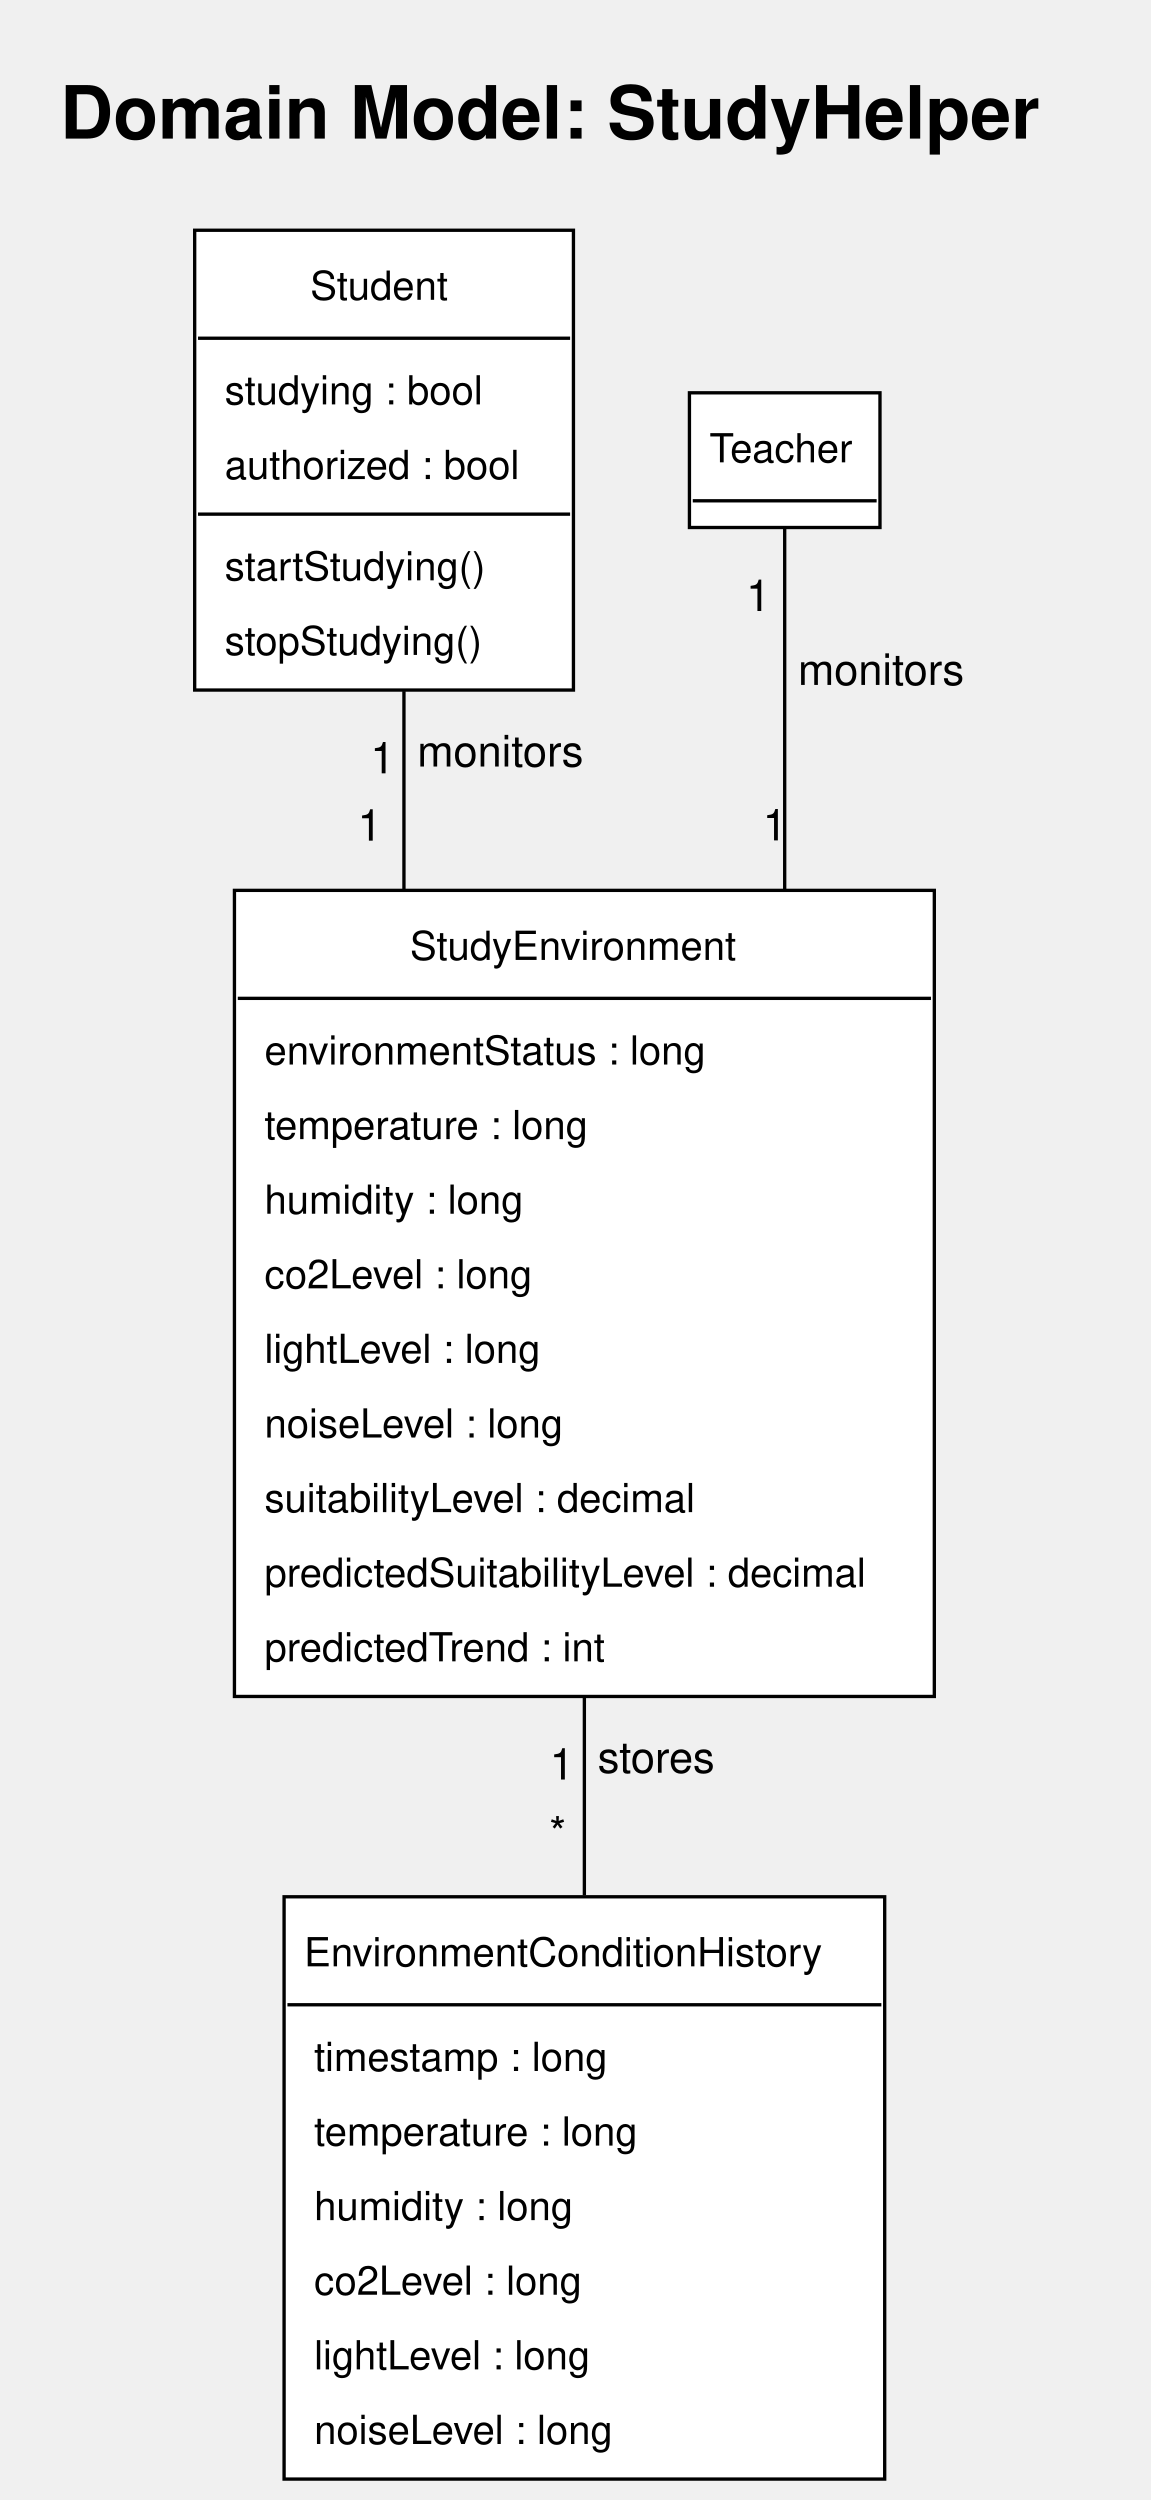
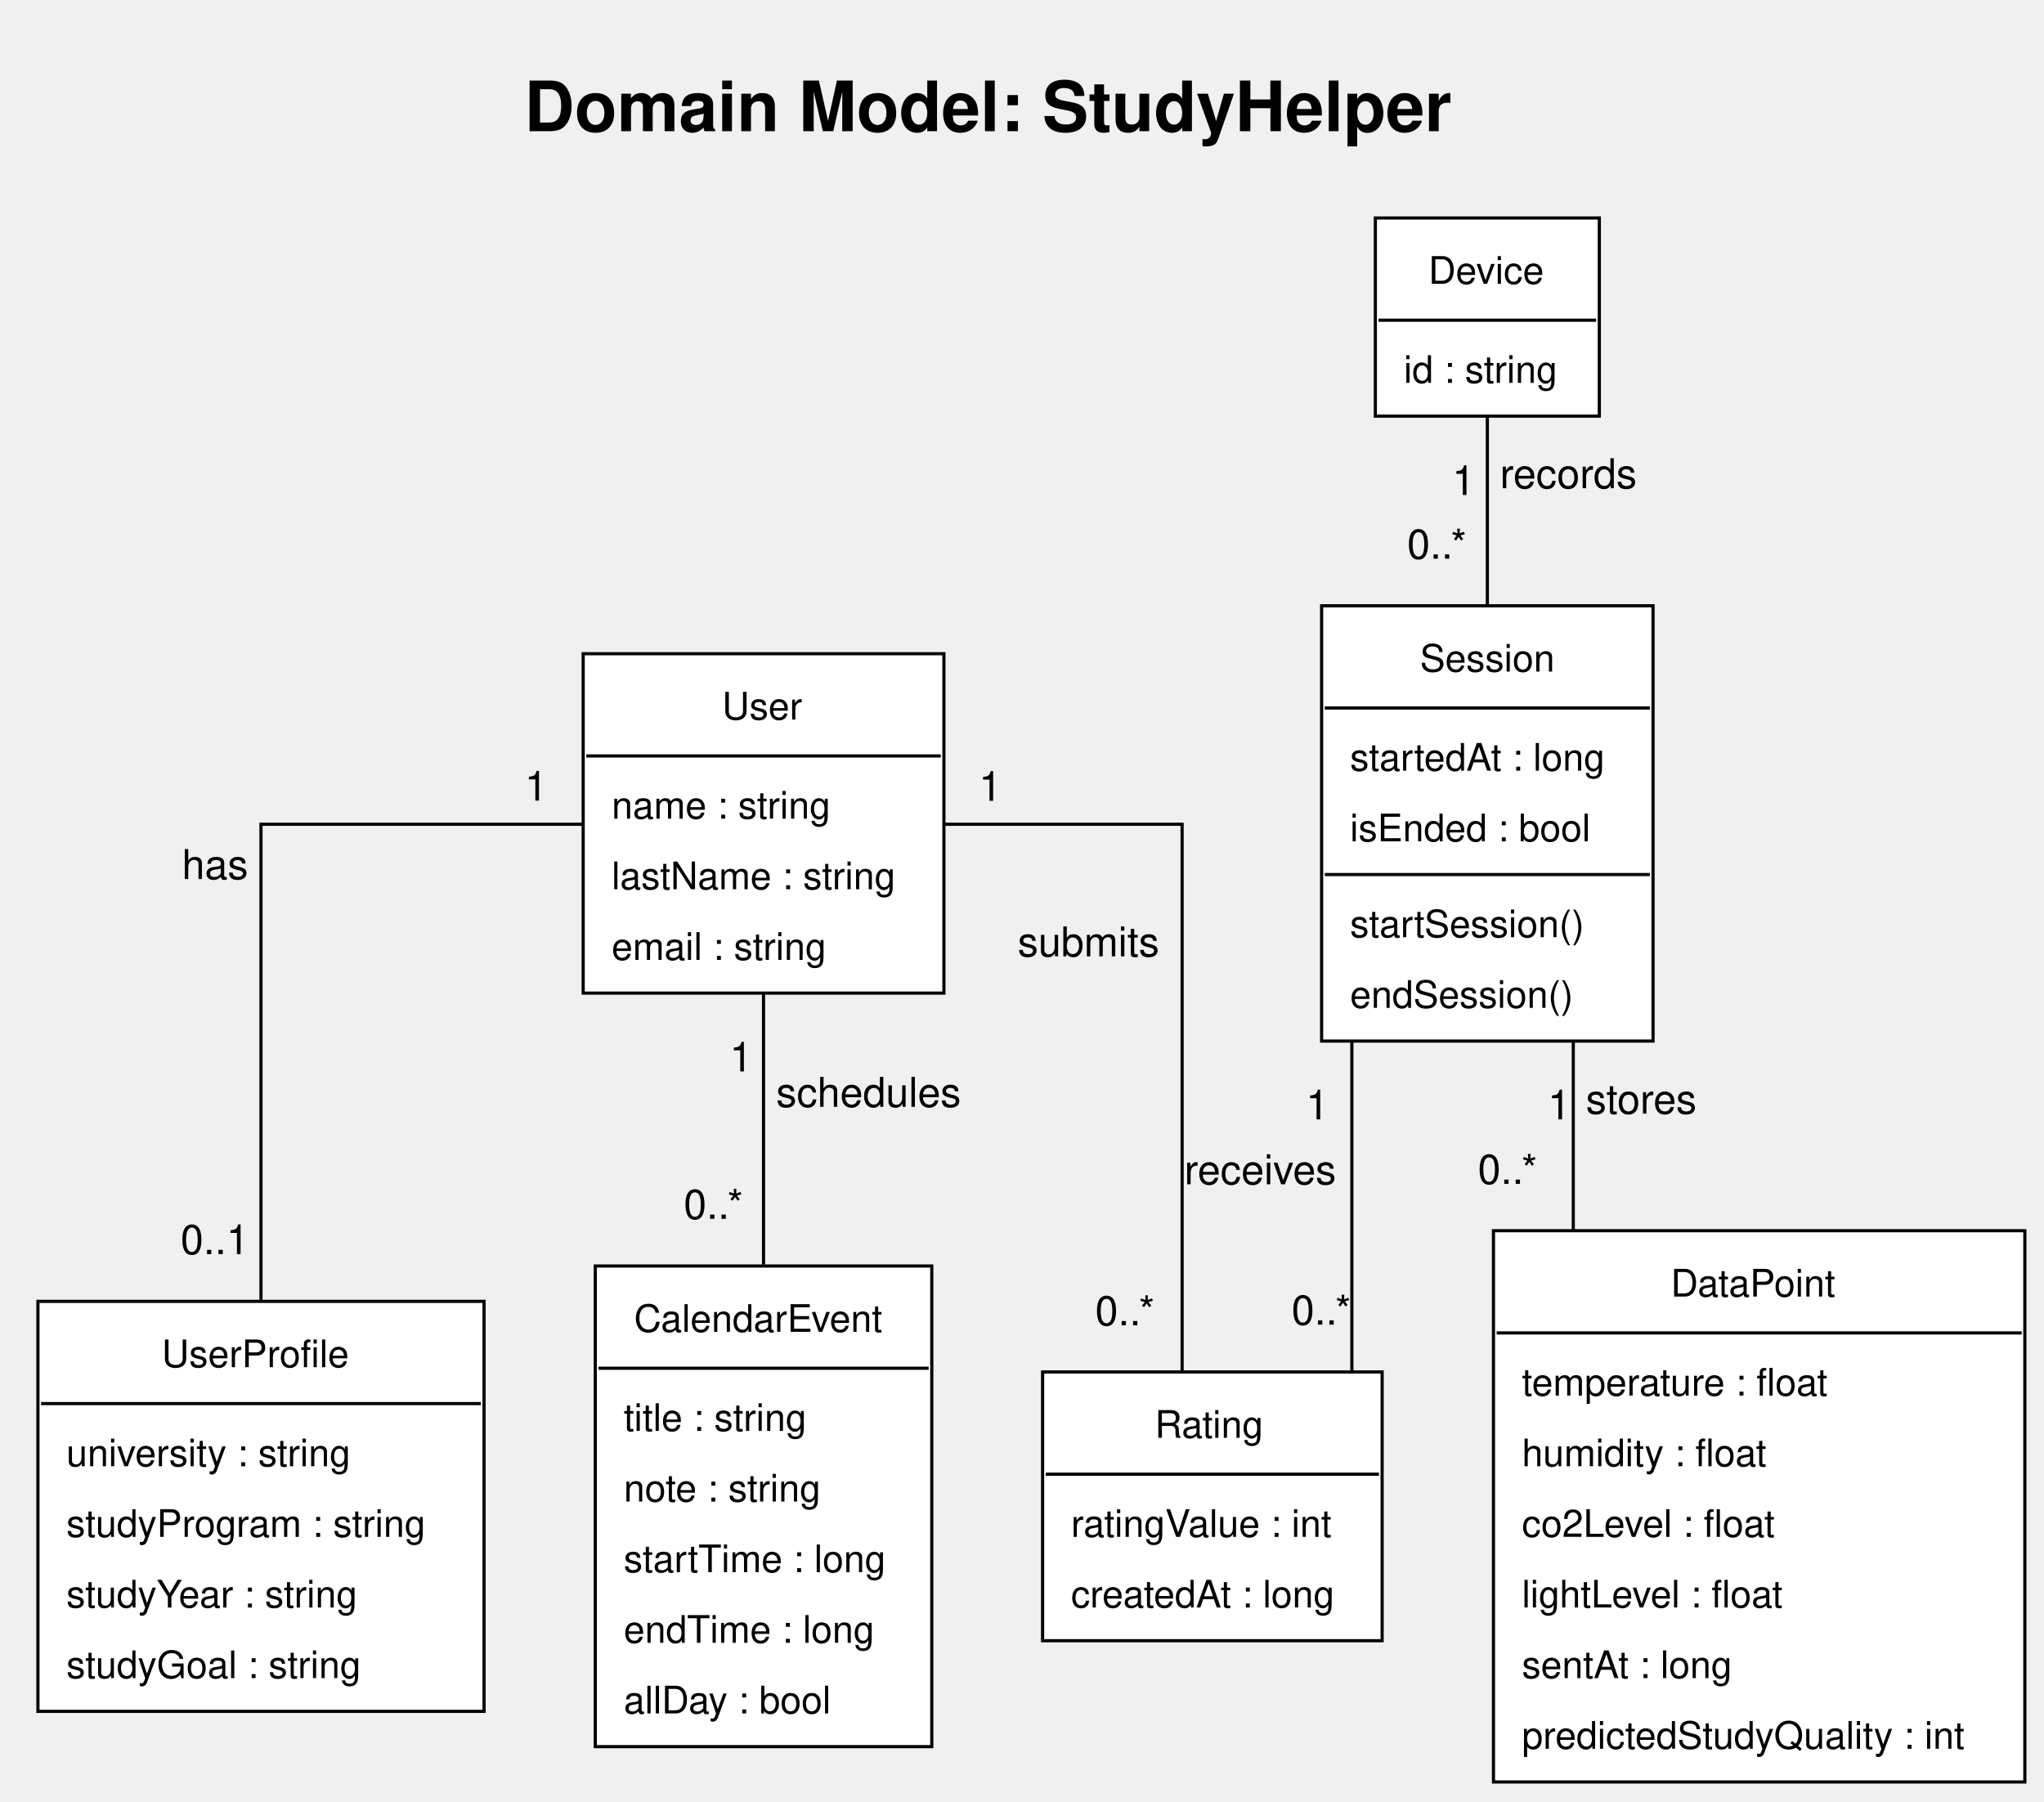
- <svg xmlns="http://www.w3.org/2000/svg" contentStyleType="text/css" data-diagram-type="CLASS" height="858.229px" preserveAspectRatio="none" style="width:395px;height:858px;background:#FFFFFF;" version="1.1" viewBox="0 0 395 858" width="395.312px" zoomAndPan="magnify">
+ <svg xmlns="http://www.w3.org/2000/svg" contentStyleType="text/css" data-diagram-type="CLASS" height="653.125px" preserveAspectRatio="none" style="width:741px;height:653px;background:#FFFFFF;" version="1.1" viewBox="0 0 741 653" width="741.354px" zoomAndPan="magnify">
  <defs />
  <g>
    <g class="title" data-source-line="2">
-       <text fill="#000000" font-family="'Helvetica, Arial, sans-serif'" font-size="25.208" font-weight="bold" lengthAdjust="spacing" textLength="351.658" x="20.625" y="47.573">Domain Model: StudyHelper</text>
+       <text fill="#000000" font-family="'Helvetica, Arial, sans-serif'" font-size="25.208" font-weight="bold" lengthAdjust="spacing" textLength="351.658" x="190.054" y="47.573">Domain Model: StudyHelper</text>
    </g>
-     <g class="entity" data-qualified-name="Student" data-source-line="4" id="ent0002">
-       <rect fill="#FFFFFF" height="157.805" style="stroke:#000000;stroke-width:1.146;" width="129.993" x="66.813" y="79.021" />
-       <text fill="#000000" font-family="'Helvetica, Arial, sans-serif'" font-size="13.75" lengthAdjust="spacing" textLength="50.683" x="106.468" y="102.887">Student</text>
-       <line style="stroke:#000000;stroke-width:1.146;" x1="67.959" x2="195.66" y1="116.082" y2="116.082" />
-       <text fill="#000000" font-family="'Helvetica, Arial, sans-serif'" font-size="13.75" lengthAdjust="spacing" textLength="95.494" x="77.126" y="138.802">studying : bool</text>
-       <text fill="#000000" font-family="'Helvetica, Arial, sans-serif'" font-size="13.75" lengthAdjust="spacing" textLength="109.368" x="77.126" y="164.405">authorized : bool</text>
-       <line style="stroke:#000000;stroke-width:1.146;" x1="67.959" x2="195.66" y1="176.454" y2="176.454" />
-       <text fill="#000000" font-family="'Helvetica, Arial, sans-serif'" font-size="13.75" lengthAdjust="spacing" textLength="95.137" x="77.126" y="199.174">startStudying()</text>
-       <text fill="#000000" font-family="'Helvetica, Arial, sans-serif'" font-size="13.75" lengthAdjust="spacing" textLength="93.556" x="77.126" y="224.777">stopStudying()</text>
+     <g class="entity" data-qualified-name="User" data-source-line="4" id="ent0002">
+       <rect fill="#FFFFFF" height="123.035" style="stroke:#000000;stroke-width:1.146;" width="130.777" x="211.418" y="236.986" />
+       <text fill="#000000" font-family="'Helvetica, Arial, sans-serif'" font-size="13.75" lengthAdjust="spacing" textLength="30.072" x="261.771" y="260.851">User</text>
+       <line style="stroke:#000000;stroke-width:1.146;" x1="212.564" x2="341.049" y1="274.047" y2="274.047" />
+       <text fill="#000000" font-family="'Helvetica, Arial, sans-serif'" font-size="13.75" lengthAdjust="spacing" textLength="85.388" x="221.73" y="296.767">name : string</text>
+       <text fill="#000000" font-family="'Helvetica, Arial, sans-serif'" font-size="13.75" lengthAdjust="spacing" textLength="110.152" x="221.73" y="322.369">lastName : string</text>
+       <text fill="#000000" font-family="'Helvetica, Arial, sans-serif'" font-size="13.75" lengthAdjust="spacing" textLength="83.986" x="221.73" y="347.972">email : string</text>
    </g>
-     <g class="entity" data-qualified-name="Teacher" data-source-line="10" id="ent0003">
-       <rect fill="#FFFFFF" height="46.228" style="stroke:#000000;stroke-width:1.146;" width="65.395" x="236.614" y="134.812" />
-       <text fill="#000000" font-family="'Helvetica, Arial, sans-serif'" font-size="13.75" lengthAdjust="spacing" textLength="51.645" x="243.489" y="158.678">Teacher</text>
-       <line style="stroke:#000000;stroke-width:1.146;" x1="237.76" x2="300.863" y1="171.873" y2="171.873" />
+     <g class="entity" data-qualified-name="UserProfile" data-source-line="9" id="ent0003">
+       <rect fill="#FFFFFF" height="148.638" style="stroke:#000000;stroke-width:1.146;" width="161.728" x="13.75" y="471.767" />
+       <text fill="#000000" font-family="'Helvetica, Arial, sans-serif'" font-size="13.75" lengthAdjust="spacing" textLength="71.968" x="58.63" y="495.633">UserProfile</text>
+       <line style="stroke:#000000;stroke-width:1.146;" x1="14.896" x2="174.333" y1="508.828" y2="508.828" />
+       <text fill="#000000" font-family="'Helvetica, Arial, sans-serif'" font-size="13.75" lengthAdjust="spacing" textLength="111.637" x="24.062" y="531.548">university : string</text>
+       <text fill="#000000" font-family="'Helvetica, Arial, sans-serif'" font-size="13.75" lengthAdjust="spacing" textLength="141.103" x="24.062" y="557.15">studyProgram : string</text>
+       <text fill="#000000" font-family="'Helvetica, Arial, sans-serif'" font-size="13.75" lengthAdjust="spacing" textLength="113.012" x="24.062" y="582.753">studyYear : string</text>
+       <text fill="#000000" font-family="'Helvetica, Arial, sans-serif'" font-size="13.75" lengthAdjust="spacing" textLength="113.672" x="24.062" y="608.356">studyGoal : string</text>
    </g>
-     <g class="entity" data-qualified-name="StudyEnvironment" data-source-line="12" id="ent0004">
-       <rect fill="#FFFFFF" height="276.651" style="stroke:#000000;stroke-width:1.146;" width="240.2" x="80.46" y="305.575" />
-       <text fill="#000000" font-family="'Helvetica, Arial, sans-serif'" font-size="13.75" lengthAdjust="spacing" textLength="119.722" x="140.699" y="329.441">StudyEnvironment</text>
-       <line style="stroke:#000000;stroke-width:1.146;" x1="81.606" x2="319.514" y1="342.637" y2="342.637" />
-       <text fill="#000000" font-family="'Helvetica, Arial, sans-serif'" font-size="13.75" lengthAdjust="spacing" textLength="163.282" x="90.772" y="365.356">environmentStatus : long</text>
-       <text fill="#000000" font-family="'Helvetica, Arial, sans-serif'" font-size="13.75" lengthAdjust="spacing" textLength="121.73" x="90.772" y="390.959">temperature : long</text>
-       <text fill="#000000" font-family="'Helvetica, Arial, sans-serif'" font-size="13.75" lengthAdjust="spacing" textLength="97.034" x="90.772" y="416.561">humidity : long</text>
-       <text fill="#000000" font-family="'Helvetica, Arial, sans-serif'" font-size="13.75" lengthAdjust="spacing" textLength="95.687" x="90.772" y="442.164">co2Level : long</text>
-       <text fill="#000000" font-family="'Helvetica, Arial, sans-serif'" font-size="13.75" lengthAdjust="spacing" textLength="101.916" x="90.772" y="467.767">lightLevel : long</text>
-       <text fill="#000000" font-family="'Helvetica, Arial, sans-serif'" font-size="13.75" lengthAdjust="spacing" textLength="107.608" x="90.772" y="493.369">noiseLevel : long</text>
-       <text fill="#000000" font-family="'Helvetica, Arial, sans-serif'" font-size="13.75" lengthAdjust="spacing" textLength="156.944" x="90.772" y="518.972">suitabilityLevel : decimal</text>
-       <text fill="#000000" font-family="'Helvetica, Arial, sans-serif'" font-size="13.75" lengthAdjust="spacing" textLength="219.575" x="90.772" y="544.575">predictedSuitabilityLevel : decimal</text>
-       <text fill="#000000" font-family="'Helvetica, Arial, sans-serif'" font-size="13.75" lengthAdjust="spacing" textLength="127.546" x="90.772" y="570.177">predictedTrend : int</text>
+     <g class="entity" data-qualified-name="Device" data-source-line="15" id="ent0004">
+       <rect fill="#FFFFFF" height="71.83" style="stroke:#000000;stroke-width:1.146;" width="81.194" x="498.598" y="79.021" />
+       <text fill="#000000" font-family="'Helvetica, Arial, sans-serif'" font-size="13.75" lengthAdjust="spacing" textLength="42.68" x="517.855" y="102.887">Device</text>
+       <line style="stroke:#000000;stroke-width:1.146;" x1="499.744" x2="578.646" y1="116.082" y2="116.082" />
+       <text fill="#000000" font-family="'Helvetica, Arial, sans-serif'" font-size="13.75" lengthAdjust="spacing" textLength="60.569" x="508.91" y="138.802">id : string</text>
    </g>
-     <g class="entity" data-qualified-name="EnvironmentConditionHistory" data-source-line="23" id="ent0005">
-       <rect fill="#FFFFFF" height="199.843" style="stroke:#000000;stroke-width:1.146;" width="206.128" x="97.498" y="650.976" />
-       <text fill="#000000" font-family="'Helvetica, Arial, sans-serif'" font-size="13.75" lengthAdjust="spacing" textLength="192.378" x="104.373" y="674.841">EnvironmentConditionHistory</text>
-       <line style="stroke:#000000;stroke-width:1.146;" x1="98.644" x2="302.48" y1="688.037" y2="688.037" />
-       <text fill="#000000" font-family="'Helvetica, Arial, sans-serif'" font-size="13.75" lengthAdjust="spacing" textLength="109.355" x="107.811" y="710.756">timestamp : long</text>
-       <text fill="#000000" font-family="'Helvetica, Arial, sans-serif'" font-size="13.75" lengthAdjust="spacing" textLength="121.73" x="107.811" y="736.359">temperature : long</text>
-       <text fill="#000000" font-family="'Helvetica, Arial, sans-serif'" font-size="13.75" lengthAdjust="spacing" textLength="97.034" x="107.811" y="761.961">humidity : long</text>
-       <text fill="#000000" font-family="'Helvetica, Arial, sans-serif'" font-size="13.75" lengthAdjust="spacing" textLength="95.687" x="107.811" y="787.564">co2Level : long</text>
-       <text fill="#000000" font-family="'Helvetica, Arial, sans-serif'" font-size="13.75" lengthAdjust="spacing" textLength="101.916" x="107.811" y="813.167">lightLevel : long</text>
-       <text fill="#000000" font-family="'Helvetica, Arial, sans-serif'" font-size="13.75" lengthAdjust="spacing" textLength="107.608" x="107.811" y="838.769">noiseLevel : long</text>
+     <g class="entity" data-qualified-name="Session" data-source-line="18" id="ent0005">
+       <rect fill="#FFFFFF" height="157.805" style="stroke:#000000;stroke-width:1.146;" width="120.148" x="479.119" y="219.604" />
+       <text fill="#000000" font-family="'Helvetica, Arial, sans-serif'" font-size="13.75" lengthAdjust="spacing" textLength="48.84" x="514.773" y="243.469">Session</text>
+       <line style="stroke:#000000;stroke-width:1.146;" x1="480.265" x2="598.121" y1="256.665" y2="256.665" />
+       <text fill="#000000" font-family="'Helvetica, Arial, sans-serif'" font-size="13.75" lengthAdjust="spacing" textLength="99.523" x="489.431" y="279.384">startedAt : long</text>
+       <text fill="#000000" font-family="'Helvetica, Arial, sans-serif'" font-size="13.75" lengthAdjust="spacing" textLength="90.421" x="489.431" y="304.987">isEnded : bool</text>
+       <line style="stroke:#000000;stroke-width:1.146;" x1="480.265" x2="598.121" y1="317.037" y2="317.037" />
+       <text fill="#000000" font-family="'Helvetica, Arial, sans-serif'" font-size="13.75" lengthAdjust="spacing" textLength="86.997" x="489.431" y="339.756">startSession()</text>
+       <text fill="#000000" font-family="'Helvetica, Arial, sans-serif'" font-size="13.75" lengthAdjust="spacing" textLength="81.799" x="489.431" y="365.359">endSession()</text>
    </g>
-     <g class="link" data-entity-1="ent0002" data-entity-2="ent0004" data-link-type="association" data-source-line="31" id="lnk6">
-       <path codeLine="31" d="M138.634,237.204 C138.634,258.367 138.634,281.857 138.634,305.209" fill="none" id="Student-StudyEnvironment" style="stroke:#000000;stroke-width:1.146;" />
-       <text fill="#000000" font-family="'Helvetica, Arial, sans-serif'" font-size="14.896" lengthAdjust="spacing" textLength="63.665" x="143.217" y="263.062">monitors</text>
-       <text fill="#000000" font-family="'Helvetica, Arial, sans-serif'" font-size="14.896" lengthAdjust="spacing" textLength="8.52" x="127.14" y="265.416">1</text>
-       <text fill="#000000" font-family="'Helvetica, Arial, sans-serif'" font-size="14.896" lengthAdjust="spacing" textLength="8.52" x="122.747" y="288.513">1</text>
+     <g class="entity" data-qualified-name="DataPoint" data-source-line="24" id="ent0006">
+       <rect fill="#FFFFFF" height="199.843" style="stroke:#000000;stroke-width:1.146;" width="192.639" x="541.418" y="446.158" />
+       <text fill="#000000" font-family="'Helvetica, Arial, sans-serif'" font-size="13.75" lengthAdjust="spacing" textLength="64.075" x="605.699" y="470.023">DataPoint</text>
+       <line style="stroke:#000000;stroke-width:1.146;" x1="542.563" x2="732.911" y1="483.219" y2="483.219" />
+       <text fill="#000000" font-family="'Helvetica, Arial, sans-serif'" font-size="13.75" lengthAdjust="spacing" textLength="122.183" x="551.73" y="505.938">temperature : float</text>
+       <text fill="#000000" font-family="'Helvetica, Arial, sans-serif'" font-size="13.75" lengthAdjust="spacing" textLength="97.488" x="551.73" y="531.541">humidity : float</text>
+       <text fill="#000000" font-family="'Helvetica, Arial, sans-serif'" font-size="13.75" lengthAdjust="spacing" textLength="96.141" x="551.73" y="557.144">co2Level : float</text>
+       <text fill="#000000" font-family="'Helvetica, Arial, sans-serif'" font-size="13.75" lengthAdjust="spacing" textLength="102.37" x="551.73" y="582.746">lightLevel : float</text>
+       <text fill="#000000" font-family="'Helvetica, Arial, sans-serif'" font-size="13.75" lengthAdjust="spacing" textLength="81.208" x="551.73" y="608.349">sentAt : long</text>
+       <text fill="#000000" font-family="'Helvetica, Arial, sans-serif'" font-size="13.75" lengthAdjust="spacing" textLength="172.014" x="551.73" y="633.952">predictedStudyQuality : int</text>
    </g>
-     <g class="link" data-entity-1="ent0003" data-entity-2="ent0004" data-link-type="association" data-source-line="32" id="lnk7">
-       <path codeLine="32" d="M269.305,181.321 C269.305,209.005 269.305,257.382 269.305,305.117" fill="none" id="Teacher-StudyEnvironment" style="stroke:#000000;stroke-width:1.146;" />
-       <text fill="#000000" font-family="'Helvetica, Arial, sans-serif'" font-size="14.896" lengthAdjust="spacing" textLength="63.665" x="273.888" y="235.08">monitors</text>
-       <text fill="#000000" font-family="'Helvetica, Arial, sans-serif'" font-size="14.896" lengthAdjust="spacing" textLength="8.52" x="256.09" y="209.696">1</text>
-       <text fill="#000000" font-family="'Helvetica, Arial, sans-serif'" font-size="14.896" lengthAdjust="spacing" textLength="8.52" x="261.789" y="288.415">1</text>
+     <g class="entity" data-qualified-name="Rating" data-source-line="32" id="ent0007">
+       <rect fill="#FFFFFF" height="97.433" style="stroke:#000000;stroke-width:1.146;" width="123.091" x="377.965" y="497.365" />
+       <text fill="#000000" font-family="'Helvetica, Arial, sans-serif'" font-size="13.75" lengthAdjust="spacing" textLength="41.731" x="418.644" y="521.231">Rating</text>
+       <line style="stroke:#000000;stroke-width:1.146;" x1="379.11" x2="499.909" y1="534.426" y2="534.426" />
+       <text fill="#000000" font-family="'Helvetica, Arial, sans-serif'" font-size="13.75" lengthAdjust="spacing" textLength="102.466" x="388.277" y="557.146">ratingValue : int</text>
+       <text fill="#000000" font-family="'Helvetica, Arial, sans-serif'" font-size="13.75" lengthAdjust="spacing" textLength="102.328" x="388.277" y="582.748">createdAt : long</text>
    </g>
-     <g class="link" data-entity-1="ent0004" data-entity-2="ent0005" data-link-type="association" data-source-line="33" id="lnk8">
-       <path codeLine="33" d="M200.555,582.581 C200.555,605.463 200.555,628.792 200.555,650.494" fill="none" id="StudyEnvironment-EnvironmentConditionHistory" style="stroke:#000000;stroke-width:1.146;" />
-       <text fill="#000000" font-family="'Helvetica, Arial, sans-serif'" font-size="14.896" lengthAdjust="spacing" textLength="43.213" x="205.138" y="608.404">stores</text>
-       <text fill="#000000" font-family="'Helvetica, Arial, sans-serif'" font-size="14.896" lengthAdjust="spacing" textLength="8.52" x="188.68" y="610.745">1</text>
-       <text fill="#000000" font-family="'Helvetica, Arial, sans-serif'" font-size="14.896" lengthAdjust="spacing" textLength="8.208" x="188.487" y="634.129">*</text>
+     <g class="entity" data-qualified-name="CalendarEvent" data-source-line="36" id="ent0008">
+       <rect fill="#FFFFFF" height="174.241" style="stroke:#000000;stroke-width:1.146;" width="121.991" x="215.806" y="458.957" />
+       <text fill="#000000" font-family="'Helvetica, Arial, sans-serif'" font-size="13.75" lengthAdjust="spacing" textLength="93.899" x="229.852" y="482.822">CalendarEvent</text>
+       <line style="stroke:#000000;stroke-width:1.146;" x1="216.952" x2="336.651" y1="496.018" y2="496.018" />
+       <text fill="#000000" font-family="'Helvetica, Arial, sans-serif'" font-size="13.75" lengthAdjust="spacing" textLength="73.343" x="226.119" y="518.737">title : string</text>
+       <text fill="#000000" font-family="'Helvetica, Arial, sans-serif'" font-size="13.75" lengthAdjust="spacing" textLength="78.101" x="226.119" y="544.34">note : string</text>
+       <text fill="#000000" font-family="'Helvetica, Arial, sans-serif'" font-size="13.75" lengthAdjust="spacing" textLength="101.366" x="226.119" y="569.943">startTime : long</text>
+       <text fill="#000000" font-family="'Helvetica, Arial, sans-serif'" font-size="13.75" lengthAdjust="spacing" textLength="96.168" x="226.119" y="595.545">endTime : long</text>
+       <text fill="#000000" font-family="'Helvetica, Arial, sans-serif'" font-size="13.75" lengthAdjust="spacing" textLength="79.049" x="226.119" y="621.148">allDay : bool</text>
+     </g>
+     <g class="link" data-entity-1="ent0002" data-entity-2="ent0003" data-link-type="association" data-source-line="43" id="lnk9">
+       <path codeLine="43" d="M211.028,298.815 C158.847,298.815 94.612,298.815 94.612,298.815 C94.612,298.815 94.612,398.445 94.612,471.217" fill="none" id="User-UserProfile" style="stroke:#000000;stroke-width:1.146;" />
+       <text fill="#000000" font-family="'Helvetica, Arial, sans-serif'" font-size="14.896" lengthAdjust="spacing" textLength="24.697" x="65.966" y="318.669">has</text>
+       <text fill="#000000" font-family="'Helvetica, Arial, sans-serif'" font-size="14.896" lengthAdjust="spacing" textLength="8.52" x="190.22" y="290.226">1</text>
+       <text fill="#000000" font-family="'Helvetica, Arial, sans-serif'" font-size="14.896" lengthAdjust="spacing" textLength="25.025" x="65.472" y="454.638">0..1</text>
+     </g>
+     <g class="link" data-entity-1="ent0002" data-entity-2="ent0008" data-link-type="association" data-source-line="44" id="lnk10">
+       <path codeLine="44" d="M276.799,360.346 C276.799,389.989 276.799,426.026 276.799,458.43" fill="none" id="User-CalendarEvent" style="stroke:#000000;stroke-width:1.146;" />
+       <text fill="#000000" font-family="'Helvetica, Arial, sans-serif'" font-size="14.896" lengthAdjust="spacing" textLength="69.638" x="281.382" y="401.249">schedules</text>
+       <text fill="#000000" font-family="'Helvetica, Arial, sans-serif'" font-size="14.896" lengthAdjust="spacing" textLength="8.52" x="264.507" y="388.428">1</text>
+       <text fill="#000000" font-family="'Helvetica, Arial, sans-serif'" font-size="14.896" lengthAdjust="spacing" textLength="24.712" x="247.855" y="441.865">0..*</text>
+     </g>
+     <g class="link" data-entity-1="ent0002" data-entity-2="ent0007" data-link-type="association" data-source-line="45" id="lnk11">
+       <path codeLine="45" d="M342.478,298.815 C383.488,298.815 428.542,298.815 428.542,298.815 C428.542,298.815 428.542,424.822 428.542,496.93" fill="none" id="User-Rating" style="stroke:#000000;stroke-width:1.146;" />
+       <text fill="#000000" font-family="'Helvetica, Arial, sans-serif'" font-size="14.896" lengthAdjust="spacing" textLength="55.785" x="368.958" y="346.696">submits</text>
+       <text fill="#000000" font-family="'Helvetica, Arial, sans-serif'" font-size="14.896" lengthAdjust="spacing" textLength="8.52" x="354.858" y="290.303">1</text>
+       <text fill="#000000" font-family="'Helvetica, Arial, sans-serif'" font-size="14.896" lengthAdjust="spacing" textLength="24.712" x="397.043" y="480.454">0..*</text>
+     </g>
+     <g class="link" data-entity-1="ent0004" data-entity-2="ent0005" data-link-type="association" data-source-line="46" id="lnk12">
+       <path codeLine="46" d="M539.195,151.209 C539.195,170.642 539.195,195.392 539.195,219.042" fill="none" id="Device-Session" style="stroke:#000000;stroke-width:1.146;" />
+       <text fill="#000000" font-family="'Helvetica, Arial, sans-serif'" font-size="14.896" lengthAdjust="spacing" textLength="53.163" x="543.778" y="176.987">records</text>
+       <text fill="#000000" font-family="'Helvetica, Arial, sans-serif'" font-size="14.896" lengthAdjust="spacing" textLength="8.52" x="526.454" y="179.45">1</text>
+       <text fill="#000000" font-family="'Helvetica, Arial, sans-serif'" font-size="14.896" lengthAdjust="spacing" textLength="24.712" x="510.133" y="202.537">0..*</text>
+     </g>
+     <g class="link" data-entity-1="ent0005" data-entity-2="ent0006" data-link-type="association" data-source-line="47" id="lnk13">
+       <path codeLine="47" d="M570.35,377.866 C570.35,399.5 570.35,423.23 570.35,445.871" fill="none" id="Session-DataPoint" style="stroke:#000000;stroke-width:1.146;" />
+       <text fill="#000000" font-family="'Helvetica, Arial, sans-serif'" font-size="14.896" lengthAdjust="spacing" textLength="43.213" x="574.933" y="403.724">stores</text>
+       <text fill="#000000" font-family="'Helvetica, Arial, sans-serif'" font-size="14.896" lengthAdjust="spacing" textLength="8.52" x="561.1" y="405.795">1</text>
+       <text fill="#000000" font-family="'Helvetica, Arial, sans-serif'" font-size="14.896" lengthAdjust="spacing" textLength="24.712" x="535.758" y="429.169">0..*</text>
+     </g>
+     <g class="link" data-entity-1="ent0005" data-entity-2="ent0007" data-link-type="association" data-source-line="48" id="lnk14">
+       <path codeLine="48" d="M490.084,377.866 C490.084,417.042 490.084,463.059 490.084,497.056" fill="none" id="Session-Rating" style="stroke:#000000;stroke-width:1.146;" />
+       <text fill="#000000" font-family="'Helvetica, Arial, sans-serif'" font-size="14.896" lengthAdjust="spacing" textLength="57.051" x="429.355" y="429.322">receives</text>
+       <text fill="#000000" font-family="'Helvetica, Arial, sans-serif'" font-size="14.896" lengthAdjust="spacing" textLength="8.52" x="473.435" y="405.795">1</text>
+       <text fill="#000000" font-family="'Helvetica, Arial, sans-serif'" font-size="14.896" lengthAdjust="spacing" textLength="24.712" x="468.231" y="480.214">0..*</text>
    </g>
  </g>
</svg>
